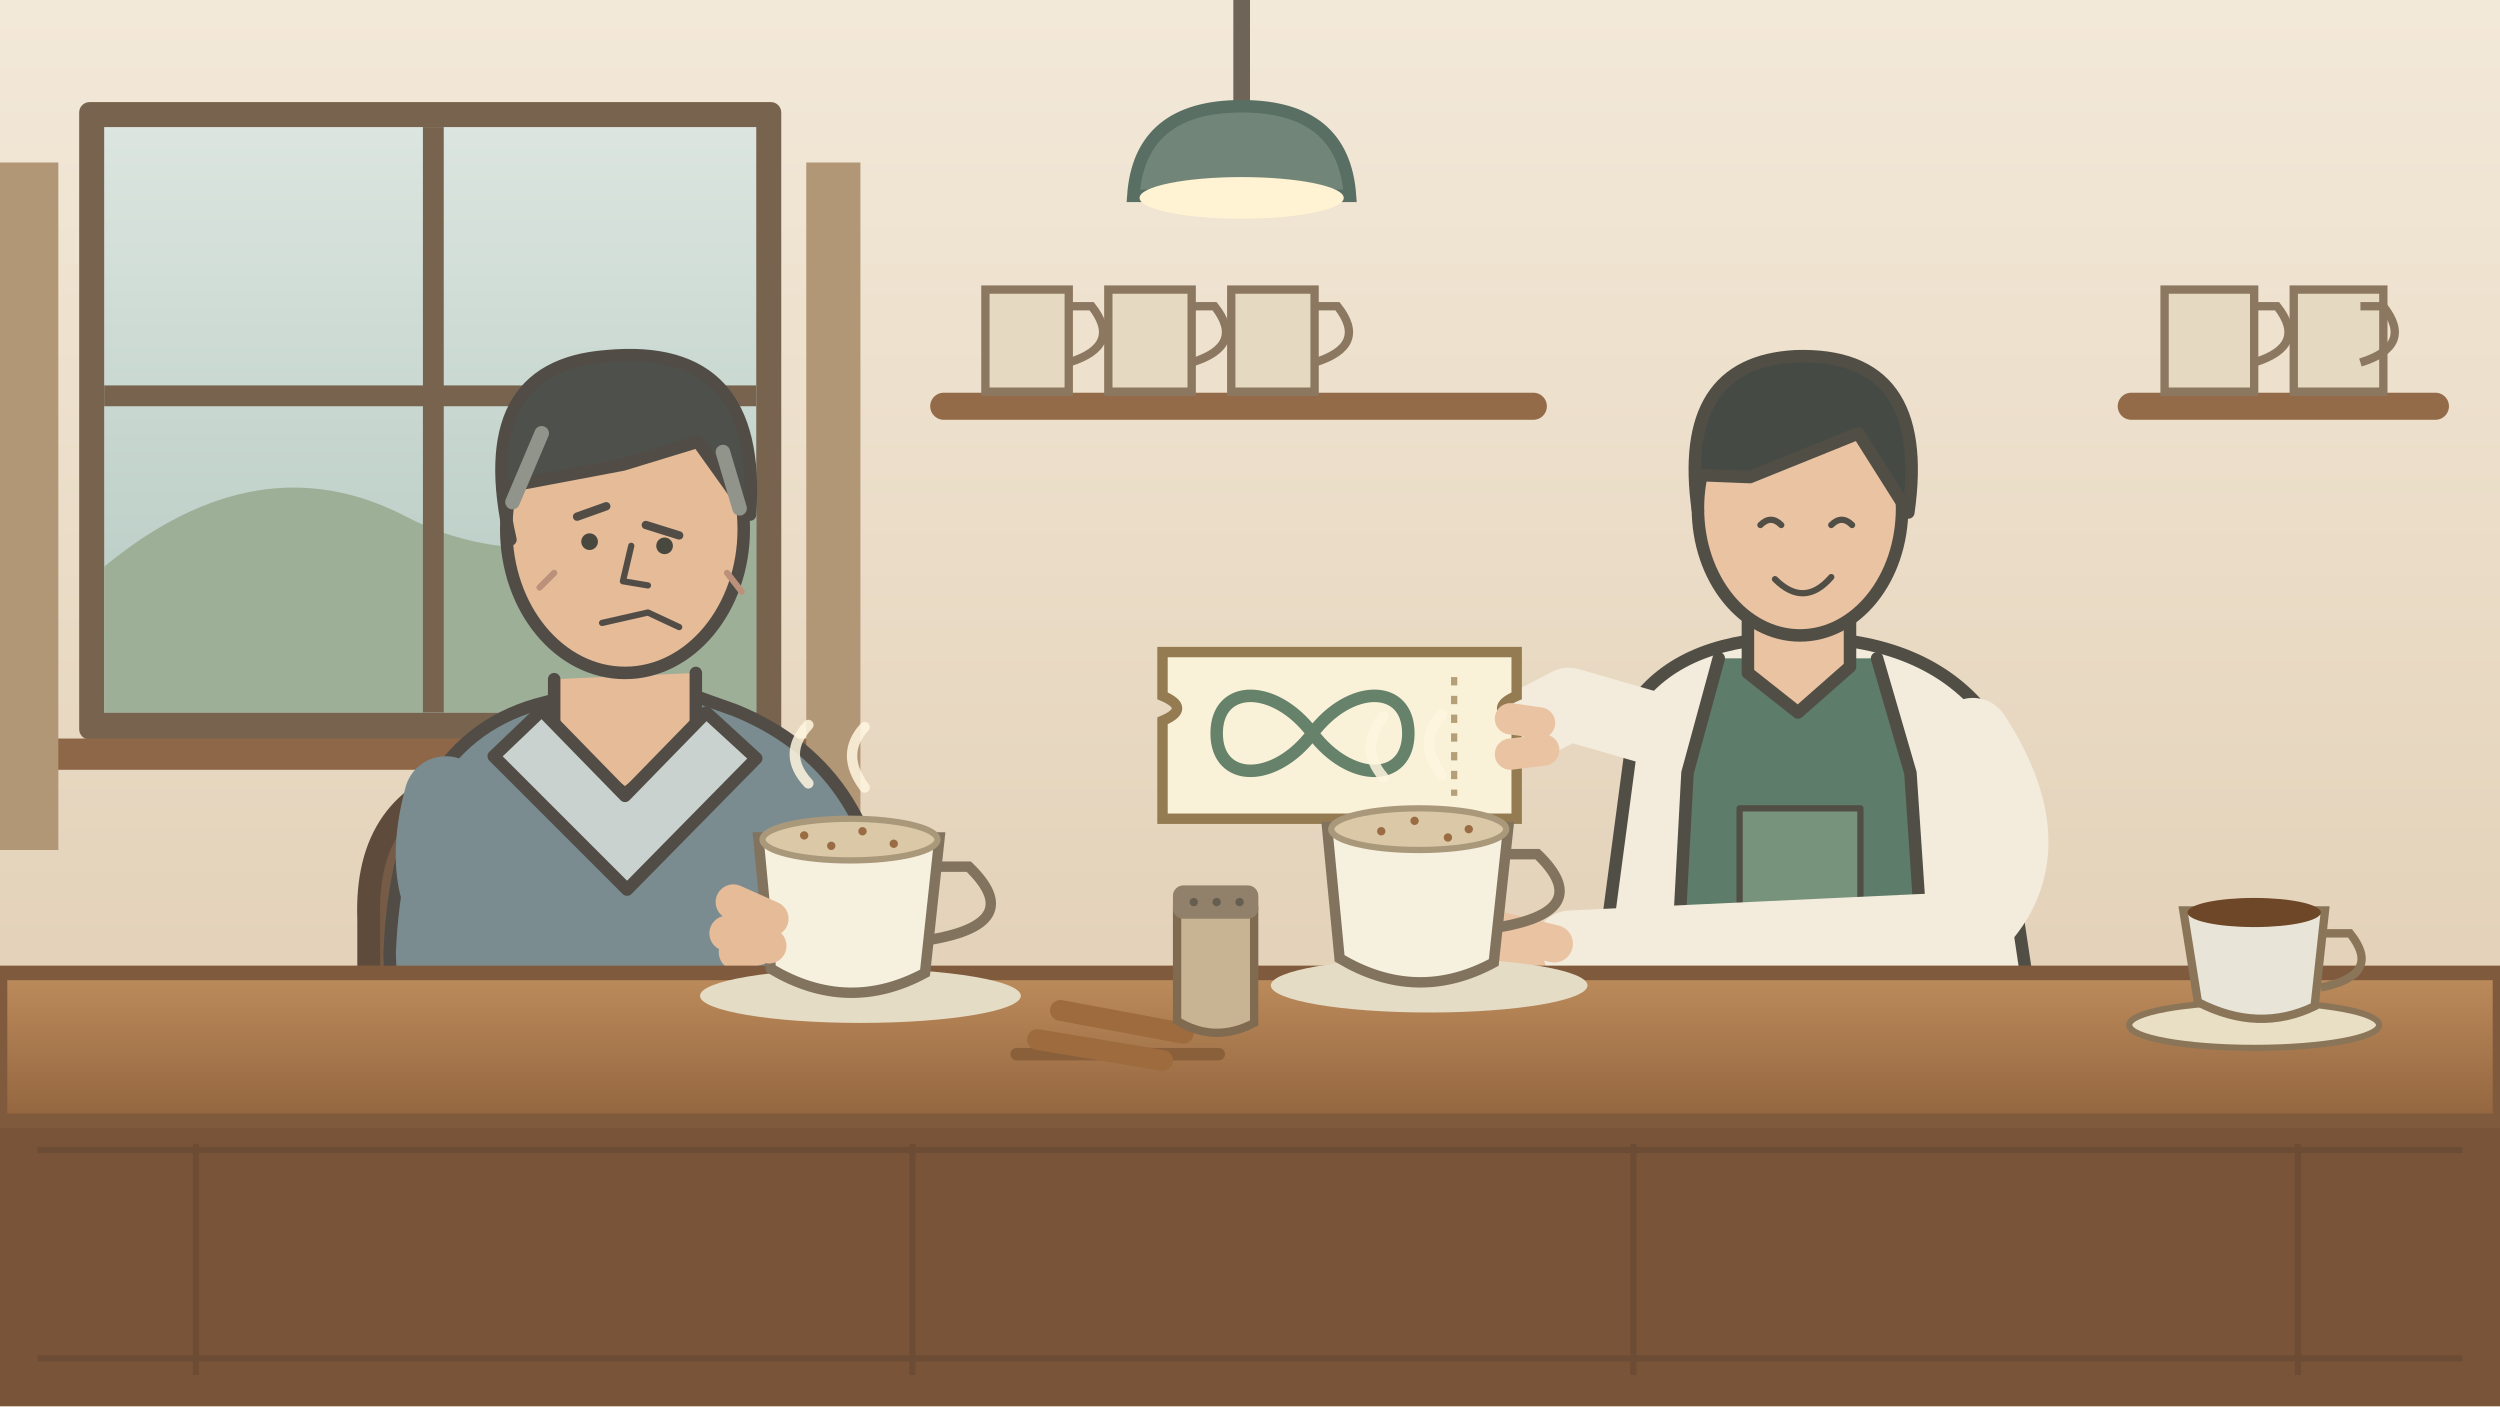
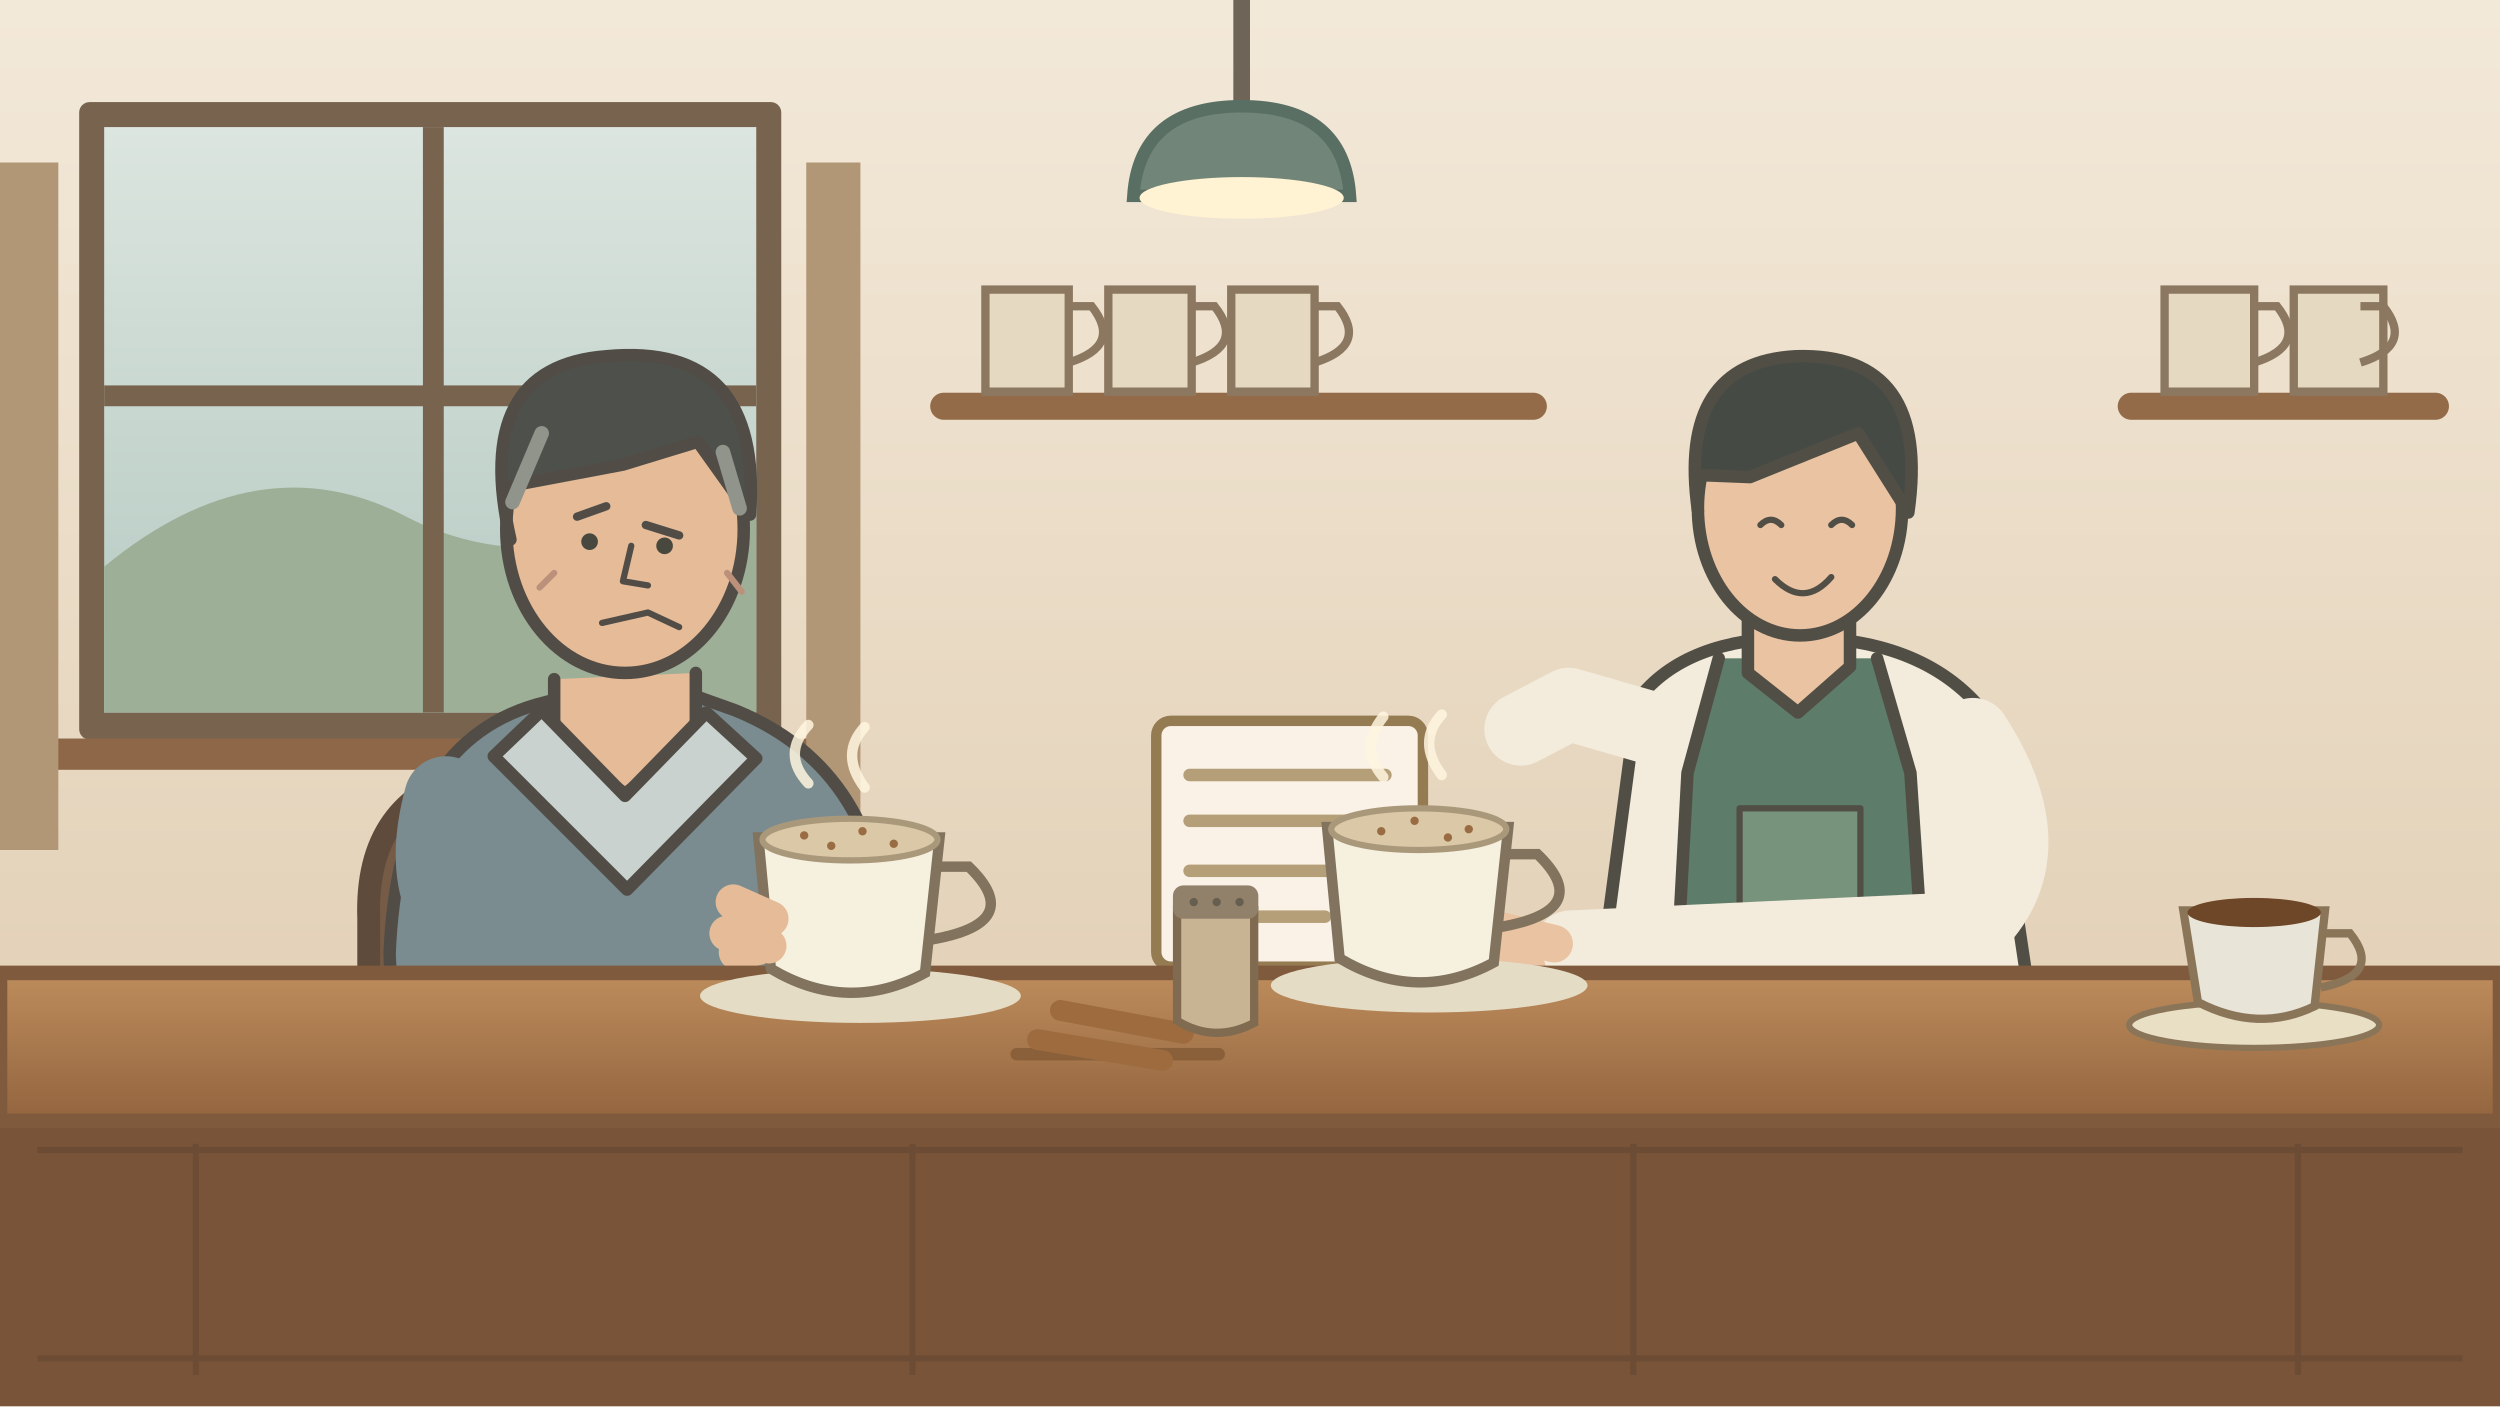
- <svg xmlns="http://www.w3.org/2000/svg" width="1200" height="675" viewBox="0 0 1200 675" role="img" aria-label="苦手なシナモンラテを持つ常連客に、カフェ店主が同じラテと無期限の無料券を差し出す創作イラスト" data-visual-topic="document" data-article-sha256="d8cf7a83f974daa1d5588d8c1cf13ace6535cfafbafbf4872b917df8b211a638">
+ <svg xmlns="http://www.w3.org/2000/svg" width="1200" height="675" viewBox="0 0 1200 675" role="img" aria-label="シナモンラテを先に出されて戸惑う常連客と、注文を聞かず一杯を準備するカフェ店員の創作イラスト" data-visual-topic="document" data-article-sha256="301b8ec73e315101ceee6a19c3ab3447b6e4b5123174d7cbd3937d6dc3d1edfa">
  <defs>
    <linearGradient id="wall" x2="0" y2="1">
      <stop stop-color="#f3e9d9" />
      <stop offset="1" stop-color="#ddc8ab" />
    </linearGradient>
    <linearGradient id="wood" x2="0" y2="1">
      <stop stop-color="#bd8c5c" />
      <stop offset="1" stop-color="#93653f" />
    </linearGradient>
    <linearGradient id="glass" x2="0" y2="1">
      <stop stop-color="#dce5df" />
      <stop offset="1" stop-color="#b3c9c1" />
    </linearGradient>
  </defs>
  <rect width="1200" height="675" fill="url(#wall)" />
  <rect x="38" y="49" width="337" height="306" rx="5" fill="#78644e" />
  <rect x="50" y="61" width="313" height="281" fill="url(#glass)" />
  <path d="M50 272q74-61 145-24t168-17v111H50z" fill="#9eaf98" />
  <path d="M208 61v281M50 190h313" stroke="#78644e" stroke-width="10" />
  <path d="M24 362h366" stroke="#8d6747" stroke-width="15" stroke-linecap="round" />
  <path d="M0 78h28v330H0m387-330h26v330h-26" fill="#b29777" />
  <path d="M453 195h283m287 0h146" stroke="#936b49" stroke-width="13" stroke-linecap="round" />
  <g fill="#e5dac1" stroke="#8c7861" stroke-width="4">
    <path d="M473 139h40v49h-40zm59 0h40v49h-40zm59 0h40v49h-40z" />
    <path d="M1039 139h43v49h-43zm62 0h43v49h-43z" />
  </g>
  <g fill="none" stroke="#8c7861" stroke-width="4">
    <path d="M513 147h11q15 19-11 27m59-27h11q15 19-11 27m59-27h11q15 19-11 27m451-27h11q15 19-11 27m51-27h11q15 19-11 27" />
  </g>
  <path d="M596 0v56" stroke="#6e6558" stroke-width="8" />
  <path d="M544 94q3-43 52-43t52 43z" fill="#718679" stroke="#596f63" stroke-width="6" />
  <ellipse cx="596" cy="95" rx="49" ry="10" fill="#fff3d3" />
  <path d="M177 641V441q-2-57 49-70h126q59 14 62 72v198" fill="#765c46" stroke="#5f4b3b" stroke-width="11" />
  <g stroke="#514d46" stroke-width="6" stroke-linecap="round" stroke-linejoin="round">
    <path d="M187 458q4-104 75-121l26-7 37 1 28 10q71 29 73 117l-17 110H192z" fill="#7a8c90" />
    <path d="M266 326v31l34 24 34-25v-33" fill="#e5bb98" />
    <path d="M260 341l40 41 39-40 24 22-62 63-64-64z" fill="#c9d2ce" />
    <ellipse cx="300" cy="254" rx="57" ry="69" fill="#e5bb98" />
    <path d="M245 259q-19-83 46-88 75-7 69 76l-25-35-36 11-53 10" fill="#4e504b" />
    <path d="M260 208l-14 33m101-24 8 27" fill="none" stroke="#90948b" stroke-width="7" />
    <path d="M310 252l16 5m-49-9 14-5" stroke-width="4" />
    <path d="M303 262l-4 17 12 2m-22 18 22-5 15 7" fill="none" stroke-width="3" />
    <path d="M214 383q-16 59 31 77l118 2" fill="none" stroke="#7a8c90" stroke-width="40" />
    <path d="M383 390q28 51-7 66l-23 3" fill="none" stroke="#7a8c90" stroke-width="38" />
    <path d="M354 457l35-10m-32-2 28-8" fill="none" stroke="#e5bb98" stroke-width="18" />
  </g>
  <g fill="#49483f">
    <circle cx="283" cy="260" r="4" />
    <circle cx="319" cy="262" r="4" />
  </g>
  <path d="M349 275l7 9m-90-9-7 7" fill="none" stroke="#bb917b" stroke-width="3" stroke-linecap="round" />
  <g stroke="#514e45" stroke-width="6" stroke-linecap="round" stroke-linejoin="round">
    <path d="M786 336q23-30 77-30 62 0 91 38l27 180H761z" fill="#f3ecdc" />
    <path d="M825 316l-15 55-8 149h125l-10-149-16-55" fill="#5d7c69" />
    <path d="M835 388h58v56h-58z" fill="#78937b" stroke-width="3" />
    <path d="M839 296v27l24 19 25-22v-25" fill="#e9c3a2" />
    <ellipse cx="864" cy="244" rx="49" ry="61" fill="#e9c3a2" />
    <path d="M815 245q-10-71 47-74 65-2 54 75l-24-38-52 21-25-1" fill="#454b44" />
    <path d="M845 252q5-5 10 0m24 0q5-5 10 0m-37 26q14 14 27-1" fill="none" stroke-width="3" />
    <path d="M791 349l-38-11-23 12" fill="none" stroke="#f3ecdc" stroke-width="35" />
    <path d="M947 353q37 57-1 93l-192 9" fill="none" stroke="#f3ecdc" stroke-width="36" />
    <path d="M746 453l-33-8m20 20-26-12" fill="none" stroke="#e9c3a2" stroke-width="18" />
  </g>
-   <path d="M558 313h170v21q-14 6 0 12v47H558v-47q14-6 0-12z" fill="#faf2d8" stroke="#947b51" stroke-width="5" />
-   <path d="M698 325v57" fill="none" stroke="#b59f78" stroke-width="3" stroke-dasharray="4 5" />
-   <path d="M630 352c-18-24-46-24-46 0s28 24 46 0c18-24 46-24 46 0s-28 24-46 0z" fill="none" stroke="#66826b" stroke-width="6" stroke-linejoin="round" />
-   <path d="M725 345l14 2m-14 15 16-2" stroke="#e9c3a2" stroke-width="15" stroke-linecap="round" />
+   <rect x="555" y="346" width="128" height="118" rx="7" fill="#faf2e7" stroke="#947b51" stroke-width="5" />
+   <path d="M571 372h94M571 394h78M571 418h96M571 440h65" fill="none" stroke="#b59f78" stroke-width="6" stroke-linecap="round" />
  <path d="M0 482h1200v193H0z" fill="#795438" />
  <path d="M0 467h1200v71H0z" fill="url(#wood)" stroke="#805a3c" stroke-width="7" />
  <path d="M18 552h1164M18 652h1164M94 549v111m344-111v111m346-111v111m319-111v111" fill="none" stroke="#5e432f" stroke-width="3" opacity=".45" />
  <ellipse cx="413" cy="478" rx="77" ry="13" fill="#e5dcc6" />
  <ellipse cx="686" cy="473" rx="76" ry="13" fill="#e5dcc6" />
  <g fill="#f6f0df" stroke="#81735d" stroke-width="5">
    <path d="M364 402h87l-7 65q-37 20-74-2z" />
    <path d="M451 416h14q28 27-18 35" fill="none" />
    <path d="M637 397h87l-7 65q-37 20-74-2z" />
    <path d="M724 410h14q28 27-18 35" fill="none" />
  </g>
  <g fill="#dbc8a7" stroke="#aa987b" stroke-width="3">
    <ellipse cx="408" cy="403" rx="42" ry="10" />
    <ellipse cx="681" cy="398" rx="42" ry="10" />
  </g>
  <g fill="#9a6c43">
    <circle cx="386" cy="401" r="2" />
    <circle cx="399" cy="406" r="2" />
    <circle cx="414" cy="399" r="2" />
    <circle cx="429" cy="405" r="2" />
    <circle cx="663" cy="399" r="2" />
    <circle cx="679" cy="394" r="2" />
    <circle cx="695" cy="402" r="2" />
    <circle cx="705" cy="398" r="2" />
  </g>
  <path d="M388 376q-13-14 0-28m27 30q-12-16 0-29m249 24q-12-14 0-29m28 28q-12-16 0-29" fill="none" stroke="#fff6df" stroke-width="5" stroke-linecap="round" opacity=".85" />
  <path d="M352 433l18 8m-21 7 20 6" stroke="#e5bb98" stroke-width="17" stroke-linecap="round" />
  <ellipse cx="1082" cy="492" rx="60" ry="11" fill="#e9dfc5" stroke="#8a7559" stroke-width="3" />
  <path d="M1048 437h68l-5 46q-27 13-56-2z" fill="#e9e4d8" stroke="#8a7559" stroke-width="4" />
  <path d="M1116 448h12q16 20-14 26" fill="none" stroke="#8a7559" stroke-width="4" />
  <ellipse cx="1082" cy="438" rx="32" ry="7" fill="#6e4728" />
  <path d="M488 506h97" stroke="#8a603b" stroke-width="6" stroke-linecap="round" />
  <path d="M498 499l60 10m-49-24 59 11" stroke="#9d6b3d" stroke-width="10" stroke-linecap="round" />
  <path d="M565 437h37v54q-19 10-37-1z" fill="#c8b393" stroke="#806b51" stroke-width="4" />
  <rect x="563" y="425" width="41" height="16" rx="5" fill="#91816a" />
  <g fill="#665f50">
    <circle cx="573" cy="433" r="2" />
    <circle cx="584" cy="433" r="2" />
    <circle cx="595" cy="433" r="2" />
  </g>
</svg>
